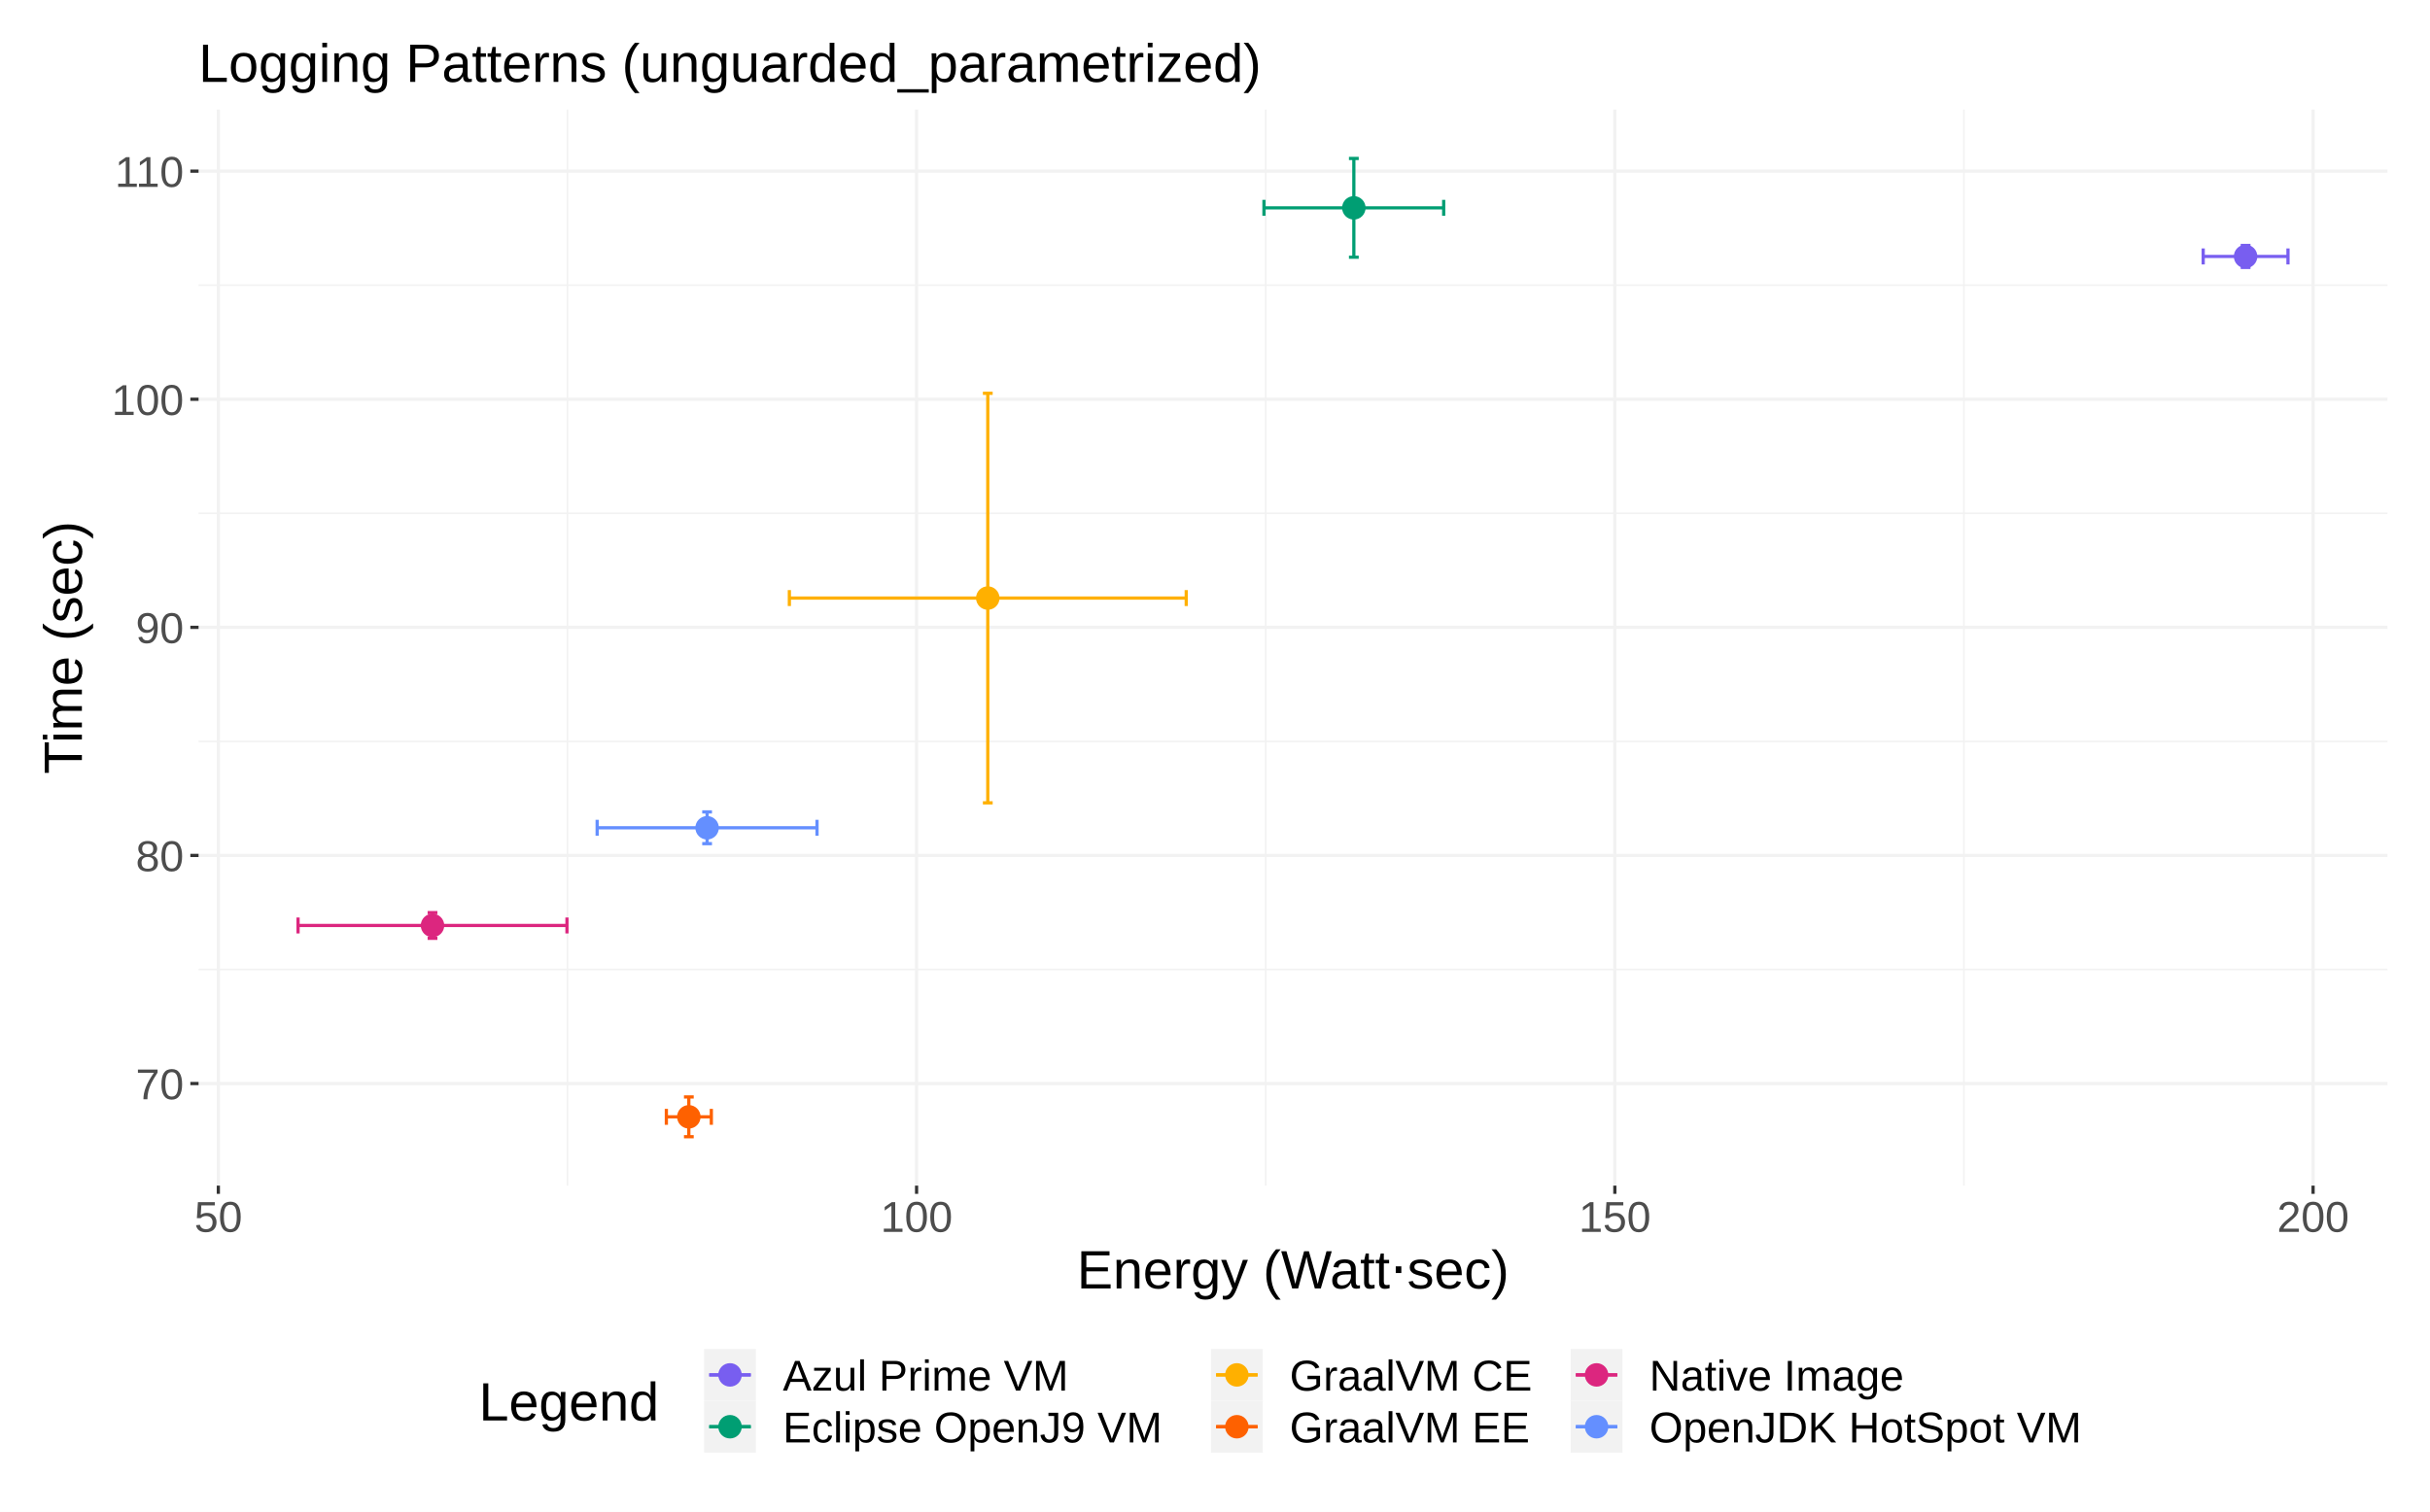
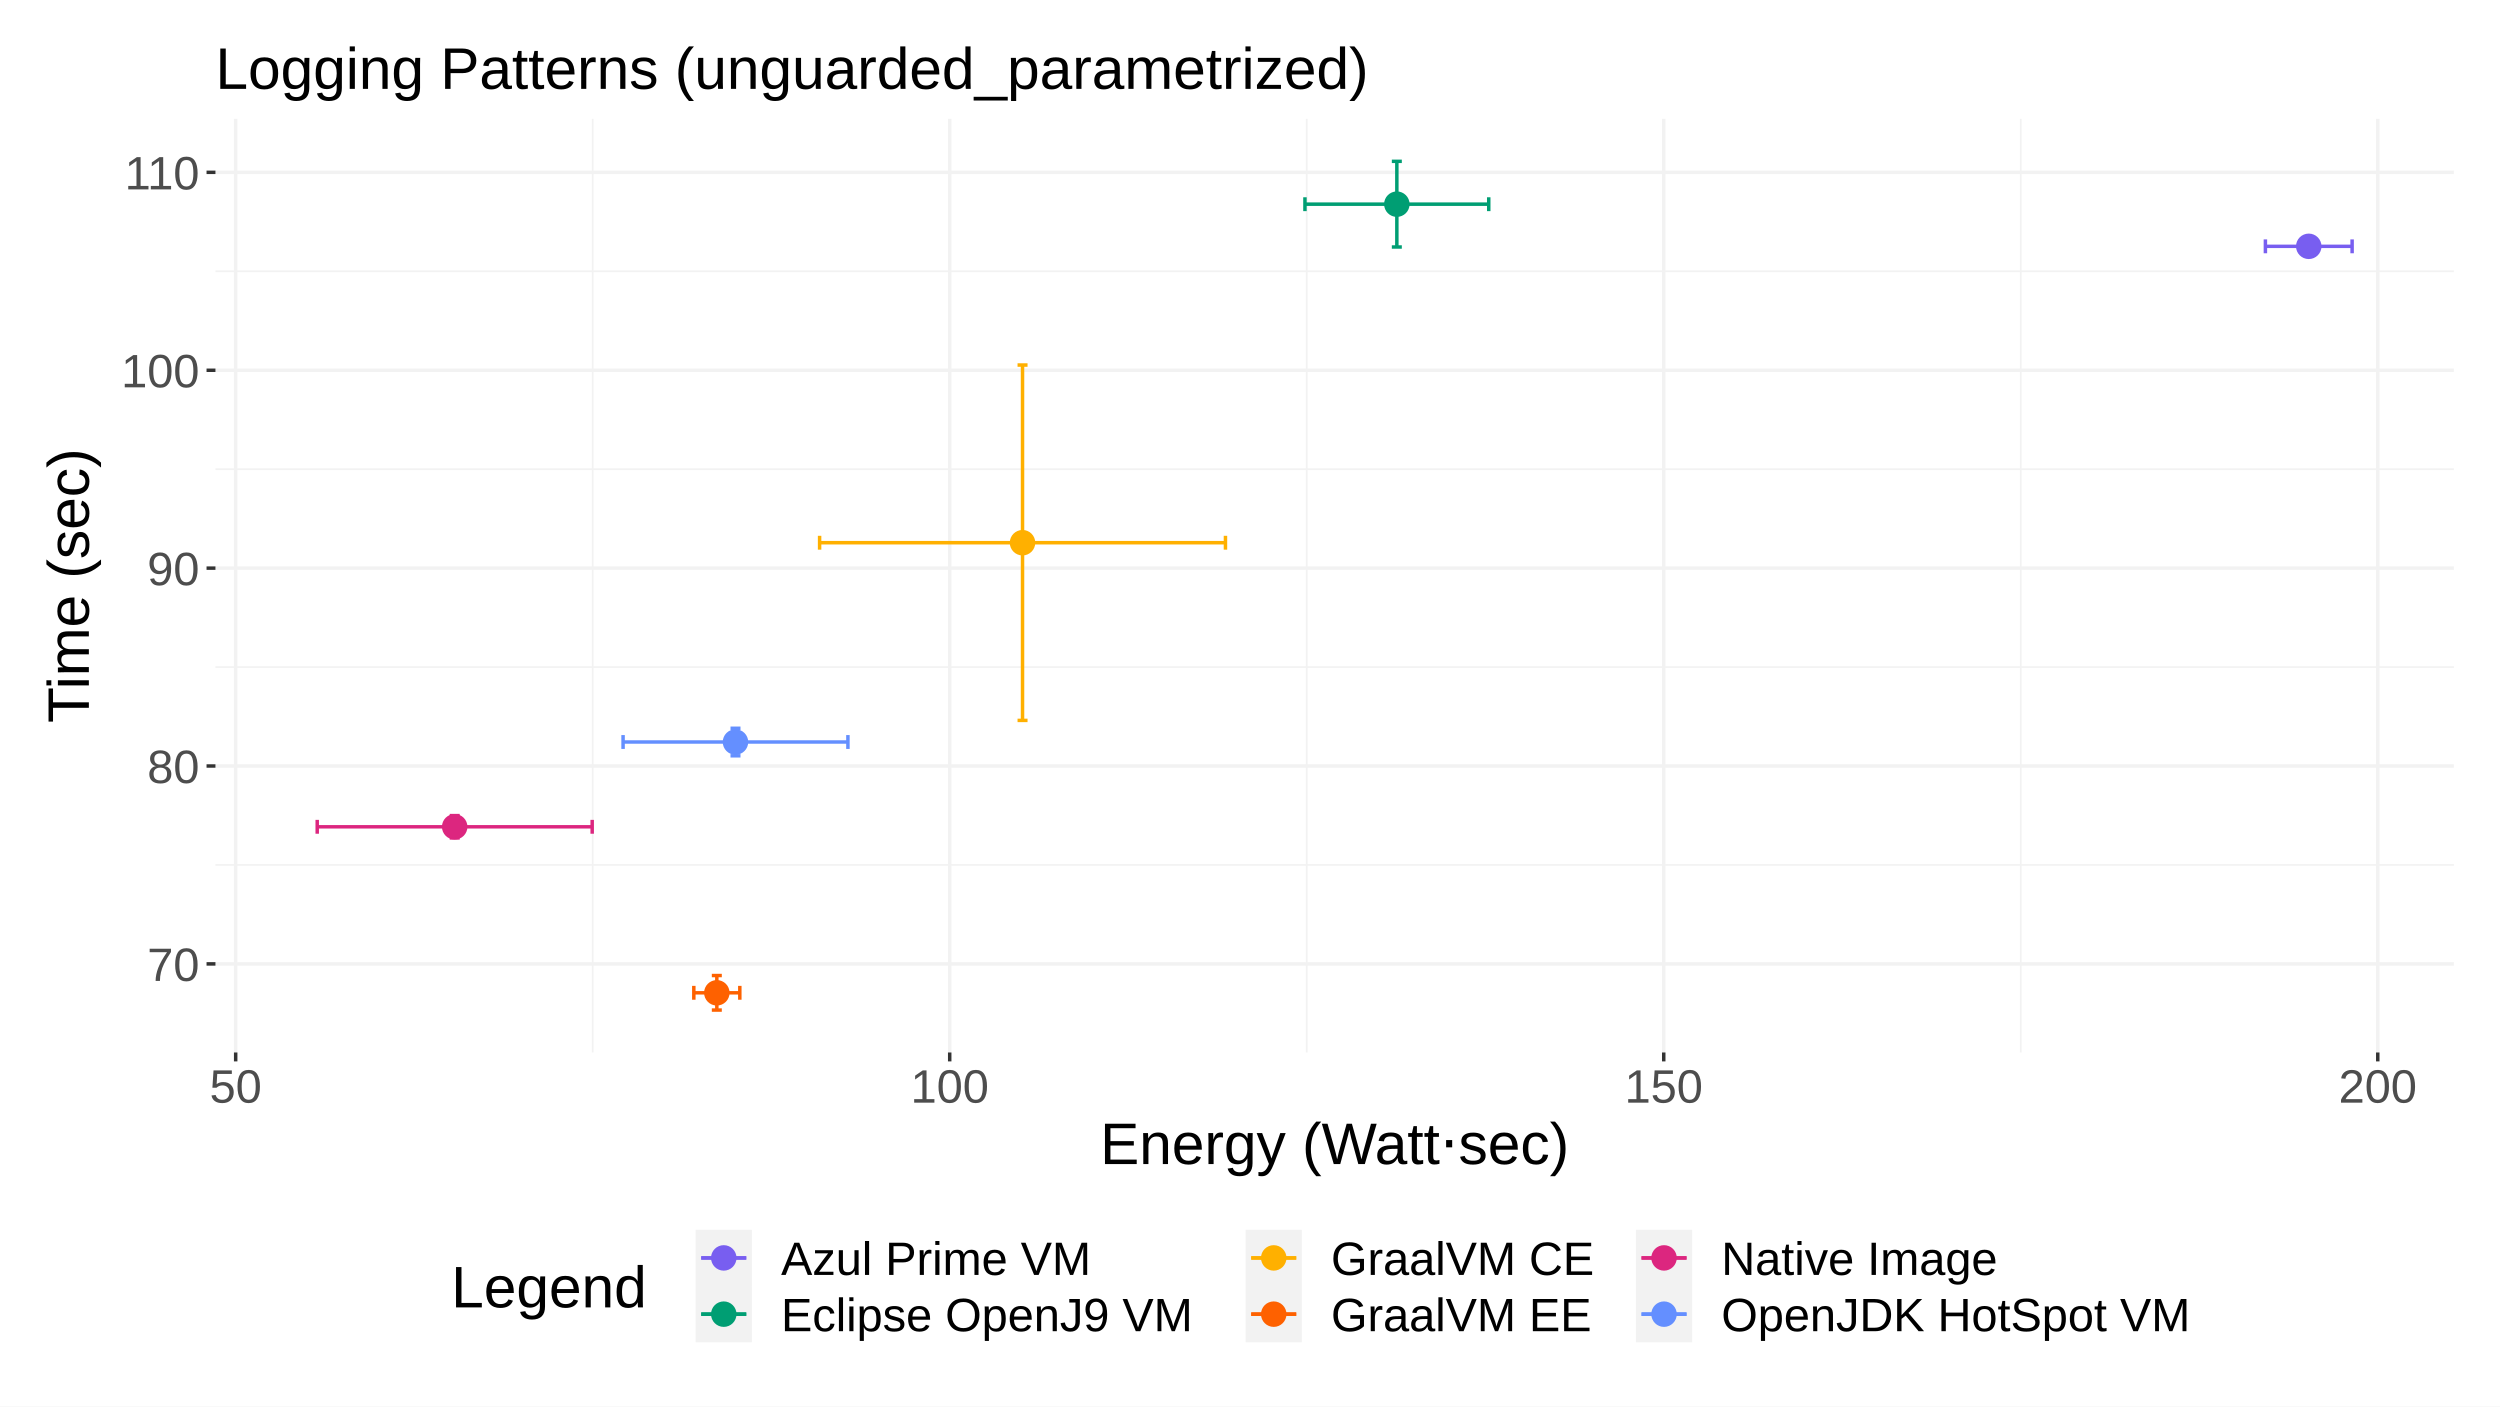
- <svg xmlns="http://www.w3.org/2000/svg" class="svglite" width="810.00pt" height="504.00pt" viewBox="0 0 810.00 504.00">
+ <svg xmlns="http://www.w3.org/2000/svg" class="svglite" width="768.00pt" height="432.00pt" viewBox="0 0 768.00 432.00">
  <defs>
    <style type="text/css">
    .svglite line, .svglite polyline, .svglite polygon, .svglite path, .svglite rect, .svglite circle {
      fill: none;
      stroke: #000000;
      stroke-linecap: round;
      stroke-linejoin: round;
      stroke-miterlimit: 10.00;
    }
    .svglite text {
      white-space: pre;
    }
  </style>
  </defs>
  <rect width="100%" height="100%" style="stroke: none; fill: #FFFFFF;" />
  <defs>
-     <clipPath id="cpMC4wMHw4MTAuMDB8MC4wMHw1MDQuMDA=">
-       <rect x="0.00" y="0.00" width="810.00" height="504.00" />
+     <clipPath id="cpMC4wMHw3NjguMDB8MC4wMHw0MzIuMDA=">
+       <rect x="0.00" y="0.00" width="768.00" height="432.00" />
    </clipPath>
  </defs>
-   <g clip-path="url(#cpMC4wMHw4MTAuMDB8MC4wMHw1MDQuMDA=)">
-     <rect x="0.00" y="-0" width="810.00" height="504.00" style="stroke-width: 1.07; stroke: #FFFFFF; fill: #FFFFFF;" />
+   <g clip-path="url(#cpMC4wMHw3NjguMDB8MC4wMHw0MzIuMDA=)">
+     <rect x="0.00" y="0.00" width="768.00" height="432.00" style="stroke-width: 1.07; stroke: #FFFFFF; fill: #FFFFFF;" />
  </g>
  <defs>
-     <clipPath id="cpNjYuMTl8Nzk1LjgzfDM2LjUyfDM5NS4zMg==">
-       <rect x="66.19" y="36.52" width="729.64" height="358.80" />
+     <clipPath id="cpNjYuMTl8NzUzLjgzfDM2LjUyfDMyMy4zMg==">
+       <rect x="66.19" y="36.52" width="687.64" height="286.80" />
    </clipPath>
  </defs>
-   <g clip-path="url(#cpNjYuMTl8Nzk1LjgzfDM2LjUyfDM5NS4zMg==)">
-     <rect x="66.19" y="36.52" width="729.64" height="358.80" style="stroke-width: 1.07; stroke: none;" />
-     <polyline points="66.19,323.25 795.83,323.25 " style="stroke-width: 0.53; stroke: #F2F2F2; stroke-linecap: butt;" />
-     <polyline points="66.19,247.20 795.83,247.20 " style="stroke-width: 0.53; stroke: #F2F2F2; stroke-linecap: butt;" />
-     <polyline points="66.19,171.15 795.83,171.15 " style="stroke-width: 0.53; stroke: #F2F2F2; stroke-linecap: butt;" />
-     <polyline points="66.19,95.09 795.83,95.09 " style="stroke-width: 0.53; stroke: #F2F2F2; stroke-linecap: butt;" />
-     <polyline points="189.15,395.32 189.15,36.52 " style="stroke-width: 0.53; stroke: #F2F2F2; stroke-linecap: butt;" />
-     <polyline points="421.90,395.32 421.90,36.52 " style="stroke-width: 0.53; stroke: #F2F2F2; stroke-linecap: butt;" />
-     <polyline points="654.65,395.32 654.65,36.52 " style="stroke-width: 0.53; stroke: #F2F2F2; stroke-linecap: butt;" />
-     <polyline points="66.19,361.28 795.83,361.28 " style="stroke-width: 1.07; stroke: #F2F2F2; stroke-linecap: butt;" />
-     <polyline points="66.19,285.23 795.83,285.23 " style="stroke-width: 1.07; stroke: #F2F2F2; stroke-linecap: butt;" />
-     <polyline points="66.19,209.17 795.83,209.17 " style="stroke-width: 1.07; stroke: #F2F2F2; stroke-linecap: butt;" />
-     <polyline points="66.19,133.12 795.83,133.12 " style="stroke-width: 1.07; stroke: #F2F2F2; stroke-linecap: butt;" />
-     <polyline points="66.19,57.07 795.83,57.07 " style="stroke-width: 1.07; stroke: #F2F2F2; stroke-linecap: butt;" />
-     <polyline points="72.78,395.32 72.78,36.52 " style="stroke-width: 1.07; stroke: #F2F2F2; stroke-linecap: butt;" />
-     <polyline points="305.53,395.32 305.53,36.52 " style="stroke-width: 1.07; stroke: #F2F2F2; stroke-linecap: butt;" />
-     <polyline points="538.28,395.32 538.28,36.52 " style="stroke-width: 1.07; stroke: #F2F2F2; stroke-linecap: butt;" />
-     <polyline points="771.03,395.32 771.03,36.52 " style="stroke-width: 1.07; stroke: #F2F2F2; stroke-linecap: butt;" />
-     <circle cx="748.53" cy="85.50" r="3.56" style="stroke-width: 0.71; stroke: #785EF0; fill: #785EF0;" />
-     <circle cx="451.28" cy="69.30" r="3.56" style="stroke-width: 0.71; stroke: #009E73; fill: #009E73;" />
-     <circle cx="329.26" cy="199.41" r="3.56" style="stroke-width: 0.71; stroke: #FFB000; fill: #FFB000;" />
-     <circle cx="229.61" cy="372.38" r="3.56" style="stroke-width: 0.71; stroke: #FE6100; fill: #FE6100;" />
-     <circle cx="144.17" cy="308.58" r="3.56" style="stroke-width: 0.71; stroke: #DC267F; fill: #DC267F;" />
-     <circle cx="235.70" cy="276.01" r="3.56" style="stroke-width: 0.71; stroke: #648FFF; fill: #648FFF;" />
-     <polyline points="762.66,88.17 762.66,82.84 " style="stroke-width: 1.07; stroke: #785EF0; stroke-linecap: butt;" />
-     <polyline points="762.66,85.50 734.40,85.50 " style="stroke-width: 1.07; stroke: #785EF0; stroke-linecap: butt;" />
-     <polyline points="734.40,88.17 734.40,82.84 " style="stroke-width: 1.07; stroke: #785EF0; stroke-linecap: butt;" />
-     <polyline points="481.23,71.96 481.23,66.63 " style="stroke-width: 1.07; stroke: #009E73; stroke-linecap: butt;" />
-     <polyline points="481.23,69.30 421.32,69.30 " style="stroke-width: 1.07; stroke: #009E73; stroke-linecap: butt;" />
-     <polyline points="421.32,71.96 421.32,66.63 " style="stroke-width: 1.07; stroke: #009E73; stroke-linecap: butt;" />
-     <polyline points="395.41,202.07 395.41,196.75 " style="stroke-width: 1.07; stroke: #FFB000; stroke-linecap: butt;" />
-     <polyline points="395.41,199.41 263.12,199.41 " style="stroke-width: 1.07; stroke: #FFB000; stroke-linecap: butt;" />
-     <polyline points="263.12,202.07 263.12,196.75 " style="stroke-width: 1.07; stroke: #FFB000; stroke-linecap: butt;" />
-     <polyline points="237.11,375.04 237.11,369.72 " style="stroke-width: 1.07; stroke: #FE6100; stroke-linecap: butt;" />
-     <polyline points="237.11,372.38 222.12,372.38 " style="stroke-width: 1.07; stroke: #FE6100; stroke-linecap: butt;" />
-     <polyline points="222.12,375.04 222.12,369.72 " style="stroke-width: 1.07; stroke: #FE6100; stroke-linecap: butt;" />
-     <polyline points="188.99,311.24 188.99,305.92 " style="stroke-width: 1.07; stroke: #DC267F; stroke-linecap: butt;" />
-     <polyline points="188.99,308.58 99.35,308.58 " style="stroke-width: 1.07; stroke: #DC267F; stroke-linecap: butt;" />
-     <polyline points="99.35,311.24 99.35,305.92 " style="stroke-width: 1.07; stroke: #DC267F; stroke-linecap: butt;" />
-     <polyline points="272.34,278.67 272.34,273.35 " style="stroke-width: 1.07; stroke: #648FFF; stroke-linecap: butt;" />
-     <polyline points="272.34,276.01 199.05,276.01 " style="stroke-width: 1.07; stroke: #648FFF; stroke-linecap: butt;" />
-     <polyline points="199.05,278.67 199.05,273.35 " style="stroke-width: 1.07; stroke: #648FFF; stroke-linecap: butt;" />
-     <polyline points="746.90,81.84 750.16,81.84 " style="stroke-width: 1.07; stroke: #785EF0; stroke-linecap: butt;" />
-     <polyline points="748.53,81.84 748.53,89.17 " style="stroke-width: 1.07; stroke: #785EF0; stroke-linecap: butt;" />
-     <polyline points="746.90,89.17 750.16,89.17 " style="stroke-width: 1.07; stroke: #785EF0; stroke-linecap: butt;" />
-     <polyline points="449.65,52.83 452.91,52.83 " style="stroke-width: 1.07; stroke: #009E73; stroke-linecap: butt;" />
-     <polyline points="451.28,52.83 451.28,85.76 " style="stroke-width: 1.07; stroke: #009E73; stroke-linecap: butt;" />
-     <polyline points="449.65,85.76 452.91,85.76 " style="stroke-width: 1.07; stroke: #009E73; stroke-linecap: butt;" />
-     <polyline points="327.63,131.13 330.89,131.13 " style="stroke-width: 1.07; stroke: #FFB000; stroke-linecap: butt;" />
-     <polyline points="329.26,131.13 329.26,267.69 " style="stroke-width: 1.07; stroke: #FFB000; stroke-linecap: butt;" />
-     <polyline points="327.63,267.69 330.89,267.69 " style="stroke-width: 1.07; stroke: #FFB000; stroke-linecap: butt;" />
-     <polyline points="227.99,365.75 231.24,365.75 " style="stroke-width: 1.07; stroke: #FE6100; stroke-linecap: butt;" />
-     <polyline points="229.61,365.75 229.61,379.01 " style="stroke-width: 1.07; stroke: #FE6100; stroke-linecap: butt;" />
-     <polyline points="227.99,379.01 231.24,379.01 " style="stroke-width: 1.07; stroke: #FE6100; stroke-linecap: butt;" />
-     <polyline points="142.54,304.30 145.80,304.30 " style="stroke-width: 1.07; stroke: #DC267F; stroke-linecap: butt;" />
-     <polyline points="144.17,304.30 144.17,312.86 " style="stroke-width: 1.07; stroke: #DC267F; stroke-linecap: butt;" />
-     <polyline points="142.54,312.86 145.80,312.86 " style="stroke-width: 1.07; stroke: #DC267F; stroke-linecap: butt;" />
-     <polyline points="234.07,270.71 237.33,270.71 " style="stroke-width: 1.07; stroke: #648FFF; stroke-linecap: butt;" />
-     <polyline points="235.70,270.71 235.70,281.30 " style="stroke-width: 1.07; stroke: #648FFF; stroke-linecap: butt;" />
-     <polyline points="234.07,281.30 237.33,281.30 " style="stroke-width: 1.07; stroke: #648FFF; stroke-linecap: butt;" />
+   <g clip-path="url(#cpNjYuMTl8NzUzLjgzfDM2LjUyfDMyMy4zMg==)">
+     <rect x="66.19" y="36.52" width="687.64" height="286.80" style="stroke-width: 1.07; stroke: none;" />
+     <polyline points="66.19,265.71 753.83,265.71 " style="stroke-width: 0.53; stroke: #F2F2F2; stroke-linecap: butt;" />
+     <polyline points="66.19,204.92 753.83,204.92 " style="stroke-width: 0.53; stroke: #F2F2F2; stroke-linecap: butt;" />
+     <polyline points="66.19,144.13 753.83,144.13 " style="stroke-width: 0.53; stroke: #F2F2F2; stroke-linecap: butt;" />
+     <polyline points="66.19,83.34 753.83,83.34 " style="stroke-width: 0.53; stroke: #F2F2F2; stroke-linecap: butt;" />
+     <polyline points="182.08,323.32 182.08,36.52 " style="stroke-width: 0.53; stroke: #F2F2F2; stroke-linecap: butt;" />
+     <polyline points="401.43,323.32 401.43,36.52 " style="stroke-width: 0.53; stroke: #F2F2F2; stroke-linecap: butt;" />
+     <polyline points="620.78,323.32 620.78,36.52 " style="stroke-width: 0.53; stroke: #F2F2F2; stroke-linecap: butt;" />
+     <polyline points="66.19,296.11 753.83,296.11 " style="stroke-width: 1.07; stroke: #F2F2F2; stroke-linecap: butt;" />
+     <polyline points="66.19,235.32 753.83,235.32 " style="stroke-width: 1.07; stroke: #F2F2F2; stroke-linecap: butt;" />
+     <polyline points="66.19,174.53 753.83,174.53 " style="stroke-width: 1.07; stroke: #F2F2F2; stroke-linecap: butt;" />
+     <polyline points="66.19,113.74 753.83,113.74 " style="stroke-width: 1.07; stroke: #F2F2F2; stroke-linecap: butt;" />
+     <polyline points="66.19,52.94 753.83,52.94 " style="stroke-width: 1.07; stroke: #F2F2F2; stroke-linecap: butt;" />
+     <polyline points="72.40,323.32 72.40,36.52 " style="stroke-width: 1.07; stroke: #F2F2F2; stroke-linecap: butt;" />
+     <polyline points="291.75,323.32 291.75,36.52 " style="stroke-width: 1.07; stroke: #F2F2F2; stroke-linecap: butt;" />
+     <polyline points="511.10,323.32 511.10,36.52 " style="stroke-width: 1.07; stroke: #F2F2F2; stroke-linecap: butt;" />
+     <polyline points="730.45,323.32 730.45,36.52 " style="stroke-width: 1.07; stroke: #F2F2F2; stroke-linecap: butt;" />
+     <circle cx="709.25" cy="75.67" r="3.56" style="stroke-width: 0.71; stroke: #785EF0; fill: #785EF0;" />
+     <circle cx="429.11" cy="62.72" r="3.56" style="stroke-width: 0.71; stroke: #009E73; fill: #009E73;" />
+     <circle cx="314.12" cy="166.72" r="3.56" style="stroke-width: 0.71; stroke: #FFB000; fill: #FFB000;" />
+     <circle cx="220.21" cy="304.99" r="3.56" style="stroke-width: 0.71; stroke: #FE6100; fill: #FE6100;" />
+     <circle cx="139.68" cy="253.99" r="3.56" style="stroke-width: 0.71; stroke: #DC267F; fill: #DC267F;" />
+     <circle cx="225.94" cy="227.95" r="3.56" style="stroke-width: 0.71; stroke: #648FFF; fill: #648FFF;" />
+     <polyline points="722.57,77.80 722.57,73.55 " style="stroke-width: 1.07; stroke: #785EF0; stroke-linecap: butt;" />
+     <polyline points="722.57,75.67 695.93,75.67 " style="stroke-width: 1.07; stroke: #785EF0; stroke-linecap: butt;" />
+     <polyline points="695.93,77.80 695.93,73.55 " style="stroke-width: 1.07; stroke: #785EF0; stroke-linecap: butt;" />
+     <polyline points="457.34,64.85 457.34,60.59 " style="stroke-width: 1.07; stroke: #009E73; stroke-linecap: butt;" />
+     <polyline points="457.34,62.72 400.88,62.72 " style="stroke-width: 1.07; stroke: #009E73; stroke-linecap: butt;" />
+     <polyline points="400.88,64.85 400.88,60.59 " style="stroke-width: 1.07; stroke: #009E73; stroke-linecap: butt;" />
+     <polyline points="376.46,168.85 376.46,164.59 " style="stroke-width: 1.07; stroke: #FFB000; stroke-linecap: butt;" />
+     <polyline points="376.46,166.72 251.78,166.72 " style="stroke-width: 1.07; stroke: #FFB000; stroke-linecap: butt;" />
+     <polyline points="251.78,168.85 251.78,164.59 " style="stroke-width: 1.07; stroke: #FFB000; stroke-linecap: butt;" />
+     <polyline points="227.27,307.11 227.27,302.86 " style="stroke-width: 1.07; stroke: #FE6100; stroke-linecap: butt;" />
+     <polyline points="227.27,304.99 213.14,304.99 " style="stroke-width: 1.07; stroke: #FE6100; stroke-linecap: butt;" />
+     <polyline points="213.14,307.11 213.14,302.86 " style="stroke-width: 1.07; stroke: #FE6100; stroke-linecap: butt;" />
+     <polyline points="181.92,256.12 181.92,251.86 " style="stroke-width: 1.07; stroke: #DC267F; stroke-linecap: butt;" />
+     <polyline points="181.92,253.99 97.45,253.99 " style="stroke-width: 1.07; stroke: #DC267F; stroke-linecap: butt;" />
+     <polyline points="97.45,256.12 97.45,251.86 " style="stroke-width: 1.07; stroke: #DC267F; stroke-linecap: butt;" />
+     <polyline points="260.48,230.08 260.48,225.82 " style="stroke-width: 1.07; stroke: #648FFF; stroke-linecap: butt;" />
+     <polyline points="260.48,227.95 191.41,227.95 " style="stroke-width: 1.07; stroke: #648FFF; stroke-linecap: butt;" />
+     <polyline points="191.41,230.08 191.41,225.82 " style="stroke-width: 1.07; stroke: #648FFF; stroke-linecap: butt;" />
+     <polyline points="707.72,72.74 710.79,72.74 " style="stroke-width: 1.07; stroke: #785EF0; stroke-linecap: butt;" />
+     <polyline points="709.25,72.74 709.25,78.60 " style="stroke-width: 1.07; stroke: #785EF0; stroke-linecap: butt;" />
+     <polyline points="707.72,78.60 710.79,78.60 " style="stroke-width: 1.07; stroke: #785EF0; stroke-linecap: butt;" />
+     <polyline points="427.57,49.56 430.64,49.56 " style="stroke-width: 1.07; stroke: #009E73; stroke-linecap: butt;" />
+     <polyline points="429.11,49.56 429.11,75.88 " style="stroke-width: 1.07; stroke: #009E73; stroke-linecap: butt;" />
+     <polyline points="427.57,75.88 430.64,75.88 " style="stroke-width: 1.07; stroke: #009E73; stroke-linecap: butt;" />
+     <polyline points="312.59,112.14 315.66,112.14 " style="stroke-width: 1.07; stroke: #FFB000; stroke-linecap: butt;" />
+     <polyline points="314.12,112.14 314.12,221.30 " style="stroke-width: 1.07; stroke: #FFB000; stroke-linecap: butt;" />
+     <polyline points="312.59,221.30 315.66,221.30 " style="stroke-width: 1.07; stroke: #FFB000; stroke-linecap: butt;" />
+     <polyline points="218.67,299.68 221.74,299.68 " style="stroke-width: 1.07; stroke: #FE6100; stroke-linecap: butt;" />
+     <polyline points="220.21,299.68 220.21,310.29 " style="stroke-width: 1.07; stroke: #FE6100; stroke-linecap: butt;" />
+     <polyline points="218.67,310.29 221.74,310.29 " style="stroke-width: 1.07; stroke: #FE6100; stroke-linecap: butt;" />
+     <polyline points="138.15,250.56 141.22,250.56 " style="stroke-width: 1.07; stroke: #DC267F; stroke-linecap: butt;" />
+     <polyline points="139.68,250.56 139.68,257.41 " style="stroke-width: 1.07; stroke: #DC267F; stroke-linecap: butt;" />
+     <polyline points="138.15,257.41 141.22,257.41 " style="stroke-width: 1.07; stroke: #DC267F; stroke-linecap: butt;" />
+     <polyline points="224.41,223.72 227.48,223.72 " style="stroke-width: 1.07; stroke: #648FFF; stroke-linecap: butt;" />
+     <polyline points="225.94,223.72 225.94,232.18 " style="stroke-width: 1.07; stroke: #648FFF; stroke-linecap: butt;" />
+     <polyline points="224.41,232.18 227.48,232.18 " style="stroke-width: 1.07; stroke: #648FFF; stroke-linecap: butt;" />
  </g>
-   <g clip-path="url(#cpMC4wMHw4MTAuMDB8MC4wMHw1MDQuMDA=)">
-     <text x="61.26" y="366.52" text-anchor="end" style="font-size: 14.40px;fill: #4D4D4D; font-family: &quot;Liberation Sans&quot;;" textLength="18.32px" lengthAdjust="spacingAndGlyphs">70</text>
-     <text x="61.26" y="290.47" text-anchor="end" style="font-size: 14.40px;fill: #4D4D4D; font-family: &quot;Liberation Sans&quot;;" textLength="18.32px" lengthAdjust="spacingAndGlyphs">80</text>
-     <text x="61.26" y="214.42" text-anchor="end" style="font-size: 14.40px;fill: #4D4D4D; font-family: &quot;Liberation Sans&quot;;" textLength="18.32px" lengthAdjust="spacingAndGlyphs">90</text>
-     <text x="61.26" y="138.37" text-anchor="end" style="font-size: 14.40px;fill: #4D4D4D; font-family: &quot;Liberation Sans&quot;;" textLength="27.48px" lengthAdjust="spacingAndGlyphs">100</text>
-     <text x="61.26" y="62.31" text-anchor="end" style="font-size: 14.40px;fill: #4D4D4D; font-family: &quot;Liberation Sans&quot;;" textLength="27.48px" lengthAdjust="spacingAndGlyphs">110</text>
-     <polyline points="63.45,361.28 66.19,361.28 " style="stroke-width: 1.07; stroke: #333333; stroke-linecap: butt;" />
-     <polyline points="63.45,285.23 66.19,285.23 " style="stroke-width: 1.07; stroke: #333333; stroke-linecap: butt;" />
-     <polyline points="63.45,209.17 66.19,209.17 " style="stroke-width: 1.07; stroke: #333333; stroke-linecap: butt;" />
-     <polyline points="63.45,133.12 66.19,133.12 " style="stroke-width: 1.07; stroke: #333333; stroke-linecap: butt;" />
-     <polyline points="63.45,57.07 66.19,57.07 " style="stroke-width: 1.07; stroke: #333333; stroke-linecap: butt;" />
-     <polyline points="72.78,398.06 72.78,395.32 " style="stroke-width: 1.07; stroke: #333333; stroke-linecap: butt;" />
-     <polyline points="305.53,398.06 305.53,395.32 " style="stroke-width: 1.07; stroke: #333333; stroke-linecap: butt;" />
-     <polyline points="538.28,398.06 538.28,395.32 " style="stroke-width: 1.07; stroke: #333333; stroke-linecap: butt;" />
-     <polyline points="771.03,398.06 771.03,395.32 " style="stroke-width: 1.07; stroke: #333333; stroke-linecap: butt;" />
-     <text x="72.78" y="410.74" text-anchor="middle" style="font-size: 14.40px;fill: #4D4D4D; font-family: &quot;Liberation Sans&quot;;" textLength="18.32px" lengthAdjust="spacingAndGlyphs">50</text>
-     <text x="305.53" y="410.74" text-anchor="middle" style="font-size: 14.40px;fill: #4D4D4D; font-family: &quot;Liberation Sans&quot;;" textLength="27.48px" lengthAdjust="spacingAndGlyphs">100</text>
-     <text x="538.28" y="410.74" text-anchor="middle" style="font-size: 14.40px;fill: #4D4D4D; font-family: &quot;Liberation Sans&quot;;" textLength="27.48px" lengthAdjust="spacingAndGlyphs">150</text>
-     <text x="771.03" y="410.74" text-anchor="middle" style="font-size: 14.40px;fill: #4D4D4D; font-family: &quot;Liberation Sans&quot;;" textLength="27.48px" lengthAdjust="spacingAndGlyphs">200</text>
-     <text x="431.01" y="429.60" text-anchor="middle" style="font-size: 18.00px; font-family: &quot;Liberation Sans&quot;;" textLength="160.65px" lengthAdjust="spacingAndGlyphs">Energy (Watt⋅sec)</text>
-     <text transform="translate(27.30,215.92) rotate(-90)" text-anchor="middle" style="font-size: 18.00px; font-family: &quot;Liberation Sans&quot;;" textLength="94.16px" lengthAdjust="spacingAndGlyphs">Time (sec)</text>
-     <rect x="154.13" y="444.31" width="553.75" height="45.52" style="stroke-width: 1.07; stroke: none; fill: #FFFFFF;" />
-     <text x="159.61" y="473.63" style="font-size: 18.00px; font-family: &quot;Liberation Sans&quot;;" textLength="66.12px" lengthAdjust="spacingAndGlyphs">Legend</text>
-     <rect x="234.70" y="449.79" width="17.28" height="17.28" style="stroke-width: 1.07; stroke: none; fill: #F2F2F2;" />
-     <circle cx="243.34" cy="458.43" r="3.56" style="stroke-width: 0.71; stroke: #785EF0; fill: #785EF0;" />
-     <line x1="236.42" y1="458.43" x2="250.25" y2="458.43" style="stroke-width: 1.07; stroke: #785EF0; stroke-linecap: butt;" />
-     <line x1="236.42" y1="458.43" x2="250.25" y2="458.43" style="stroke-width: 1.07; stroke: #785EF0; stroke-linecap: butt;" />
-     <rect x="234.70" y="467.07" width="17.28" height="17.28" style="stroke-width: 1.07; stroke: none; fill: #F2F2F2;" />
-     <circle cx="243.34" cy="475.71" r="3.56" style="stroke-width: 0.71; stroke: #009E73; fill: #009E73;" />
-     <line x1="236.42" y1="475.71" x2="250.25" y2="475.71" style="stroke-width: 1.07; stroke: #009E73; stroke-linecap: butt;" />
-     <line x1="236.42" y1="475.71" x2="250.25" y2="475.71" style="stroke-width: 1.07; stroke: #009E73; stroke-linecap: butt;" />
-     <rect x="403.65" y="449.79" width="17.28" height="17.28" style="stroke-width: 1.07; stroke: none; fill: #F2F2F2;" />
-     <circle cx="412.29" cy="458.43" r="3.56" style="stroke-width: 0.71; stroke: #FFB000; fill: #FFB000;" />
-     <line x1="405.38" y1="458.43" x2="419.20" y2="458.43" style="stroke-width: 1.07; stroke: #FFB000; stroke-linecap: butt;" />
-     <line x1="405.38" y1="458.43" x2="419.20" y2="458.43" style="stroke-width: 1.07; stroke: #FFB000; stroke-linecap: butt;" />
-     <rect x="403.65" y="467.07" width="17.28" height="17.28" style="stroke-width: 1.07; stroke: none; fill: #F2F2F2;" />
-     <circle cx="412.29" cy="475.71" r="3.56" style="stroke-width: 0.71; stroke: #FE6100; fill: #FE6100;" />
-     <line x1="405.38" y1="475.71" x2="419.20" y2="475.71" style="stroke-width: 1.07; stroke: #FE6100; stroke-linecap: butt;" />
-     <line x1="405.38" y1="475.71" x2="419.20" y2="475.71" style="stroke-width: 1.07; stroke: #FE6100; stroke-linecap: butt;" />
-     <rect x="523.55" y="449.79" width="17.28" height="17.28" style="stroke-width: 1.07; stroke: none; fill: #F2F2F2;" />
-     <circle cx="532.19" cy="458.43" r="3.56" style="stroke-width: 0.71; stroke: #DC267F; fill: #DC267F;" />
-     <line x1="525.28" y1="458.43" x2="539.10" y2="458.43" style="stroke-width: 1.07; stroke: #DC267F; stroke-linecap: butt;" />
-     <line x1="525.28" y1="458.43" x2="539.10" y2="458.43" style="stroke-width: 1.07; stroke: #DC267F; stroke-linecap: butt;" />
-     <rect x="523.55" y="467.07" width="17.28" height="17.28" style="stroke-width: 1.07; stroke: none; fill: #F2F2F2;" />
-     <circle cx="532.19" cy="475.71" r="3.56" style="stroke-width: 0.71; stroke: #648FFF; fill: #648FFF;" />
-     <line x1="525.28" y1="475.71" x2="539.10" y2="475.71" style="stroke-width: 1.07; stroke: #648FFF; stroke-linecap: butt;" />
-     <line x1="525.28" y1="475.71" x2="539.10" y2="475.71" style="stroke-width: 1.07; stroke: #648FFF; stroke-linecap: butt;" />
-     <text x="260.94" y="463.67" style="font-size: 14.40px; font-family: &quot;Liberation Sans&quot;;" textLength="103.13px" lengthAdjust="spacingAndGlyphs">Azul Prime VM</text>
-     <text x="260.94" y="480.95" style="font-size: 14.40px; font-family: &quot;Liberation Sans&quot;;" textLength="133.74px" lengthAdjust="spacingAndGlyphs">Eclipse OpenJ9 VM</text>
-     <text x="429.89" y="463.67" style="font-size: 14.40px; font-family: &quot;Liberation Sans&quot;;" textLength="84.69px" lengthAdjust="spacingAndGlyphs">GraalVM CE</text>
-     <text x="429.89" y="480.95" style="font-size: 14.40px; font-family: &quot;Liberation Sans&quot;;" textLength="83.73px" lengthAdjust="spacingAndGlyphs">GraalVM EE</text>
-     <text x="549.79" y="463.67" style="font-size: 14.40px; font-family: &quot;Liberation Sans&quot;;" textLength="96.25px" lengthAdjust="spacingAndGlyphs">Native Image</text>
-     <text x="549.79" y="480.95" style="font-size: 14.40px; font-family: &quot;Liberation Sans&quot;;" textLength="152.61px" lengthAdjust="spacingAndGlyphs">OpenJDK HotSpot VM</text>
+   <g clip-path="url(#cpMC4wMHw3NjguMDB8MC4wMHw0MzIuMDA=)">
+     <text x="61.26" y="301.35" text-anchor="end" style="font-size: 14.40px;fill: #4D4D4D; font-family: &quot;Liberation Sans&quot;;" textLength="18.32px" lengthAdjust="spacingAndGlyphs">70</text>
+     <text x="61.26" y="240.56" text-anchor="end" style="font-size: 14.40px;fill: #4D4D4D; font-family: &quot;Liberation Sans&quot;;" textLength="18.32px" lengthAdjust="spacingAndGlyphs">80</text>
+     <text x="61.26" y="179.77" text-anchor="end" style="font-size: 14.40px;fill: #4D4D4D; font-family: &quot;Liberation Sans&quot;;" textLength="18.32px" lengthAdjust="spacingAndGlyphs">90</text>
+     <text x="61.26" y="118.98" text-anchor="end" style="font-size: 14.40px;fill: #4D4D4D; font-family: &quot;Liberation Sans&quot;;" textLength="27.48px" lengthAdjust="spacingAndGlyphs">100</text>
+     <text x="61.26" y="58.19" text-anchor="end" style="font-size: 14.40px;fill: #4D4D4D; font-family: &quot;Liberation Sans&quot;;" textLength="27.48px" lengthAdjust="spacingAndGlyphs">110</text>
+     <polyline points="63.45,296.11 66.19,296.11 " style="stroke-width: 1.07; stroke: #333333; stroke-linecap: butt;" />
+     <polyline points="63.45,235.32 66.19,235.32 " style="stroke-width: 1.07; stroke: #333333; stroke-linecap: butt;" />
+     <polyline points="63.45,174.53 66.19,174.53 " style="stroke-width: 1.07; stroke: #333333; stroke-linecap: butt;" />
+     <polyline points="63.45,113.74 66.19,113.74 " style="stroke-width: 1.07; stroke: #333333; stroke-linecap: butt;" />
+     <polyline points="63.45,52.94 66.19,52.94 " style="stroke-width: 1.07; stroke: #333333; stroke-linecap: butt;" />
+     <polyline points="72.40,326.06 72.40,323.32 " style="stroke-width: 1.07; stroke: #333333; stroke-linecap: butt;" />
+     <polyline points="291.75,326.06 291.75,323.32 " style="stroke-width: 1.07; stroke: #333333; stroke-linecap: butt;" />
+     <polyline points="511.10,326.06 511.10,323.32 " style="stroke-width: 1.07; stroke: #333333; stroke-linecap: butt;" />
+     <polyline points="730.45,326.06 730.45,323.32 " style="stroke-width: 1.07; stroke: #333333; stroke-linecap: butt;" />
+     <text x="72.40" y="338.74" text-anchor="middle" style="font-size: 14.40px;fill: #4D4D4D; font-family: &quot;Liberation Sans&quot;;" textLength="18.32px" lengthAdjust="spacingAndGlyphs">50</text>
+     <text x="291.75" y="338.74" text-anchor="middle" style="font-size: 14.40px;fill: #4D4D4D; font-family: &quot;Liberation Sans&quot;;" textLength="27.48px" lengthAdjust="spacingAndGlyphs">100</text>
+     <text x="511.10" y="338.74" text-anchor="middle" style="font-size: 14.40px;fill: #4D4D4D; font-family: &quot;Liberation Sans&quot;;" textLength="27.48px" lengthAdjust="spacingAndGlyphs">150</text>
+     <text x="730.45" y="338.74" text-anchor="middle" style="font-size: 14.40px;fill: #4D4D4D; font-family: &quot;Liberation Sans&quot;;" textLength="27.48px" lengthAdjust="spacingAndGlyphs">200</text>
+     <text x="410.01" y="357.60" text-anchor="middle" style="font-size: 18.00px; font-family: &quot;Liberation Sans&quot;;" textLength="160.65px" lengthAdjust="spacingAndGlyphs">Energy (Watt⋅sec)</text>
+     <text transform="translate(27.30,179.92) rotate(-90)" text-anchor="middle" style="font-size: 18.00px; font-family: &quot;Liberation Sans&quot;;" textLength="94.16px" lengthAdjust="spacingAndGlyphs">Time (sec)</text>
+     <rect x="133.13" y="372.31" width="553.75" height="45.52" style="stroke-width: 1.07; stroke: none; fill: #FFFFFF;" />
+     <text x="138.61" y="401.63" style="font-size: 18.00px; font-family: &quot;Liberation Sans&quot;;" textLength="66.12px" lengthAdjust="spacingAndGlyphs">Legend</text>
+     <rect x="213.70" y="377.79" width="17.28" height="17.28" style="stroke-width: 1.07; stroke: none; fill: #F2F2F2;" />
+     <circle cx="222.34" cy="386.43" r="3.56" style="stroke-width: 0.71; stroke: #785EF0; fill: #785EF0;" />
+     <line x1="215.42" y1="386.43" x2="229.25" y2="386.43" style="stroke-width: 1.07; stroke: #785EF0; stroke-linecap: butt;" />
+     <line x1="215.42" y1="386.43" x2="229.25" y2="386.43" style="stroke-width: 1.07; stroke: #785EF0; stroke-linecap: butt;" />
+     <rect x="213.70" y="395.07" width="17.28" height="17.28" style="stroke-width: 1.07; stroke: none; fill: #F2F2F2;" />
+     <circle cx="222.34" cy="403.71" r="3.56" style="stroke-width: 0.71; stroke: #009E73; fill: #009E73;" />
+     <line x1="215.42" y1="403.71" x2="229.25" y2="403.71" style="stroke-width: 1.07; stroke: #009E73; stroke-linecap: butt;" />
+     <line x1="215.42" y1="403.71" x2="229.25" y2="403.71" style="stroke-width: 1.07; stroke: #009E73; stroke-linecap: butt;" />
+     <rect x="382.65" y="377.79" width="17.28" height="17.28" style="stroke-width: 1.07; stroke: none; fill: #F2F2F2;" />
+     <circle cx="391.29" cy="386.43" r="3.56" style="stroke-width: 0.71; stroke: #FFB000; fill: #FFB000;" />
+     <line x1="384.38" y1="386.43" x2="398.20" y2="386.43" style="stroke-width: 1.07; stroke: #FFB000; stroke-linecap: butt;" />
+     <line x1="384.38" y1="386.43" x2="398.20" y2="386.43" style="stroke-width: 1.07; stroke: #FFB000; stroke-linecap: butt;" />
+     <rect x="382.65" y="395.07" width="17.28" height="17.28" style="stroke-width: 1.07; stroke: none; fill: #F2F2F2;" />
+     <circle cx="391.29" cy="403.71" r="3.56" style="stroke-width: 0.71; stroke: #FE6100; fill: #FE6100;" />
+     <line x1="384.38" y1="403.71" x2="398.20" y2="403.71" style="stroke-width: 1.07; stroke: #FE6100; stroke-linecap: butt;" />
+     <line x1="384.38" y1="403.71" x2="398.20" y2="403.71" style="stroke-width: 1.07; stroke: #FE6100; stroke-linecap: butt;" />
+     <rect x="502.55" y="377.79" width="17.28" height="17.28" style="stroke-width: 1.07; stroke: none; fill: #F2F2F2;" />
+     <circle cx="511.19" cy="386.43" r="3.56" style="stroke-width: 0.71; stroke: #DC267F; fill: #DC267F;" />
+     <line x1="504.28" y1="386.43" x2="518.10" y2="386.43" style="stroke-width: 1.07; stroke: #DC267F; stroke-linecap: butt;" />
+     <line x1="504.28" y1="386.43" x2="518.10" y2="386.43" style="stroke-width: 1.07; stroke: #DC267F; stroke-linecap: butt;" />
+     <rect x="502.55" y="395.07" width="17.28" height="17.28" style="stroke-width: 1.07; stroke: none; fill: #F2F2F2;" />
+     <circle cx="511.19" cy="403.71" r="3.56" style="stroke-width: 0.71; stroke: #648FFF; fill: #648FFF;" />
+     <line x1="504.28" y1="403.71" x2="518.10" y2="403.71" style="stroke-width: 1.07; stroke: #648FFF; stroke-linecap: butt;" />
+     <line x1="504.28" y1="403.71" x2="518.10" y2="403.71" style="stroke-width: 1.07; stroke: #648FFF; stroke-linecap: butt;" />
+     <text x="239.94" y="391.67" style="font-size: 14.40px; font-family: &quot;Liberation Sans&quot;;" textLength="103.13px" lengthAdjust="spacingAndGlyphs">Azul Prime VM</text>
+     <text x="239.94" y="408.95" style="font-size: 14.40px; font-family: &quot;Liberation Sans&quot;;" textLength="133.74px" lengthAdjust="spacingAndGlyphs">Eclipse OpenJ9 VM</text>
+     <text x="408.89" y="391.67" style="font-size: 14.40px; font-family: &quot;Liberation Sans&quot;;" textLength="84.69px" lengthAdjust="spacingAndGlyphs">GraalVM CE</text>
+     <text x="408.89" y="408.95" style="font-size: 14.40px; font-family: &quot;Liberation Sans&quot;;" textLength="83.73px" lengthAdjust="spacingAndGlyphs">GraalVM EE</text>
+     <text x="528.79" y="391.67" style="font-size: 14.40px; font-family: &quot;Liberation Sans&quot;;" textLength="96.25px" lengthAdjust="spacingAndGlyphs">Native Image</text>
+     <text x="528.79" y="408.95" style="font-size: 14.40px; font-family: &quot;Liberation Sans&quot;;" textLength="152.61px" lengthAdjust="spacingAndGlyphs">OpenJDK HotSpot VM</text>
    <text x="66.19" y="27.30" style="font-size: 18.00px; font-family: &quot;Liberation Sans&quot;;" textLength="398.62px" lengthAdjust="spacingAndGlyphs">Logging Patterns (unguarded_parametrized)</text>
  </g>
</svg>
